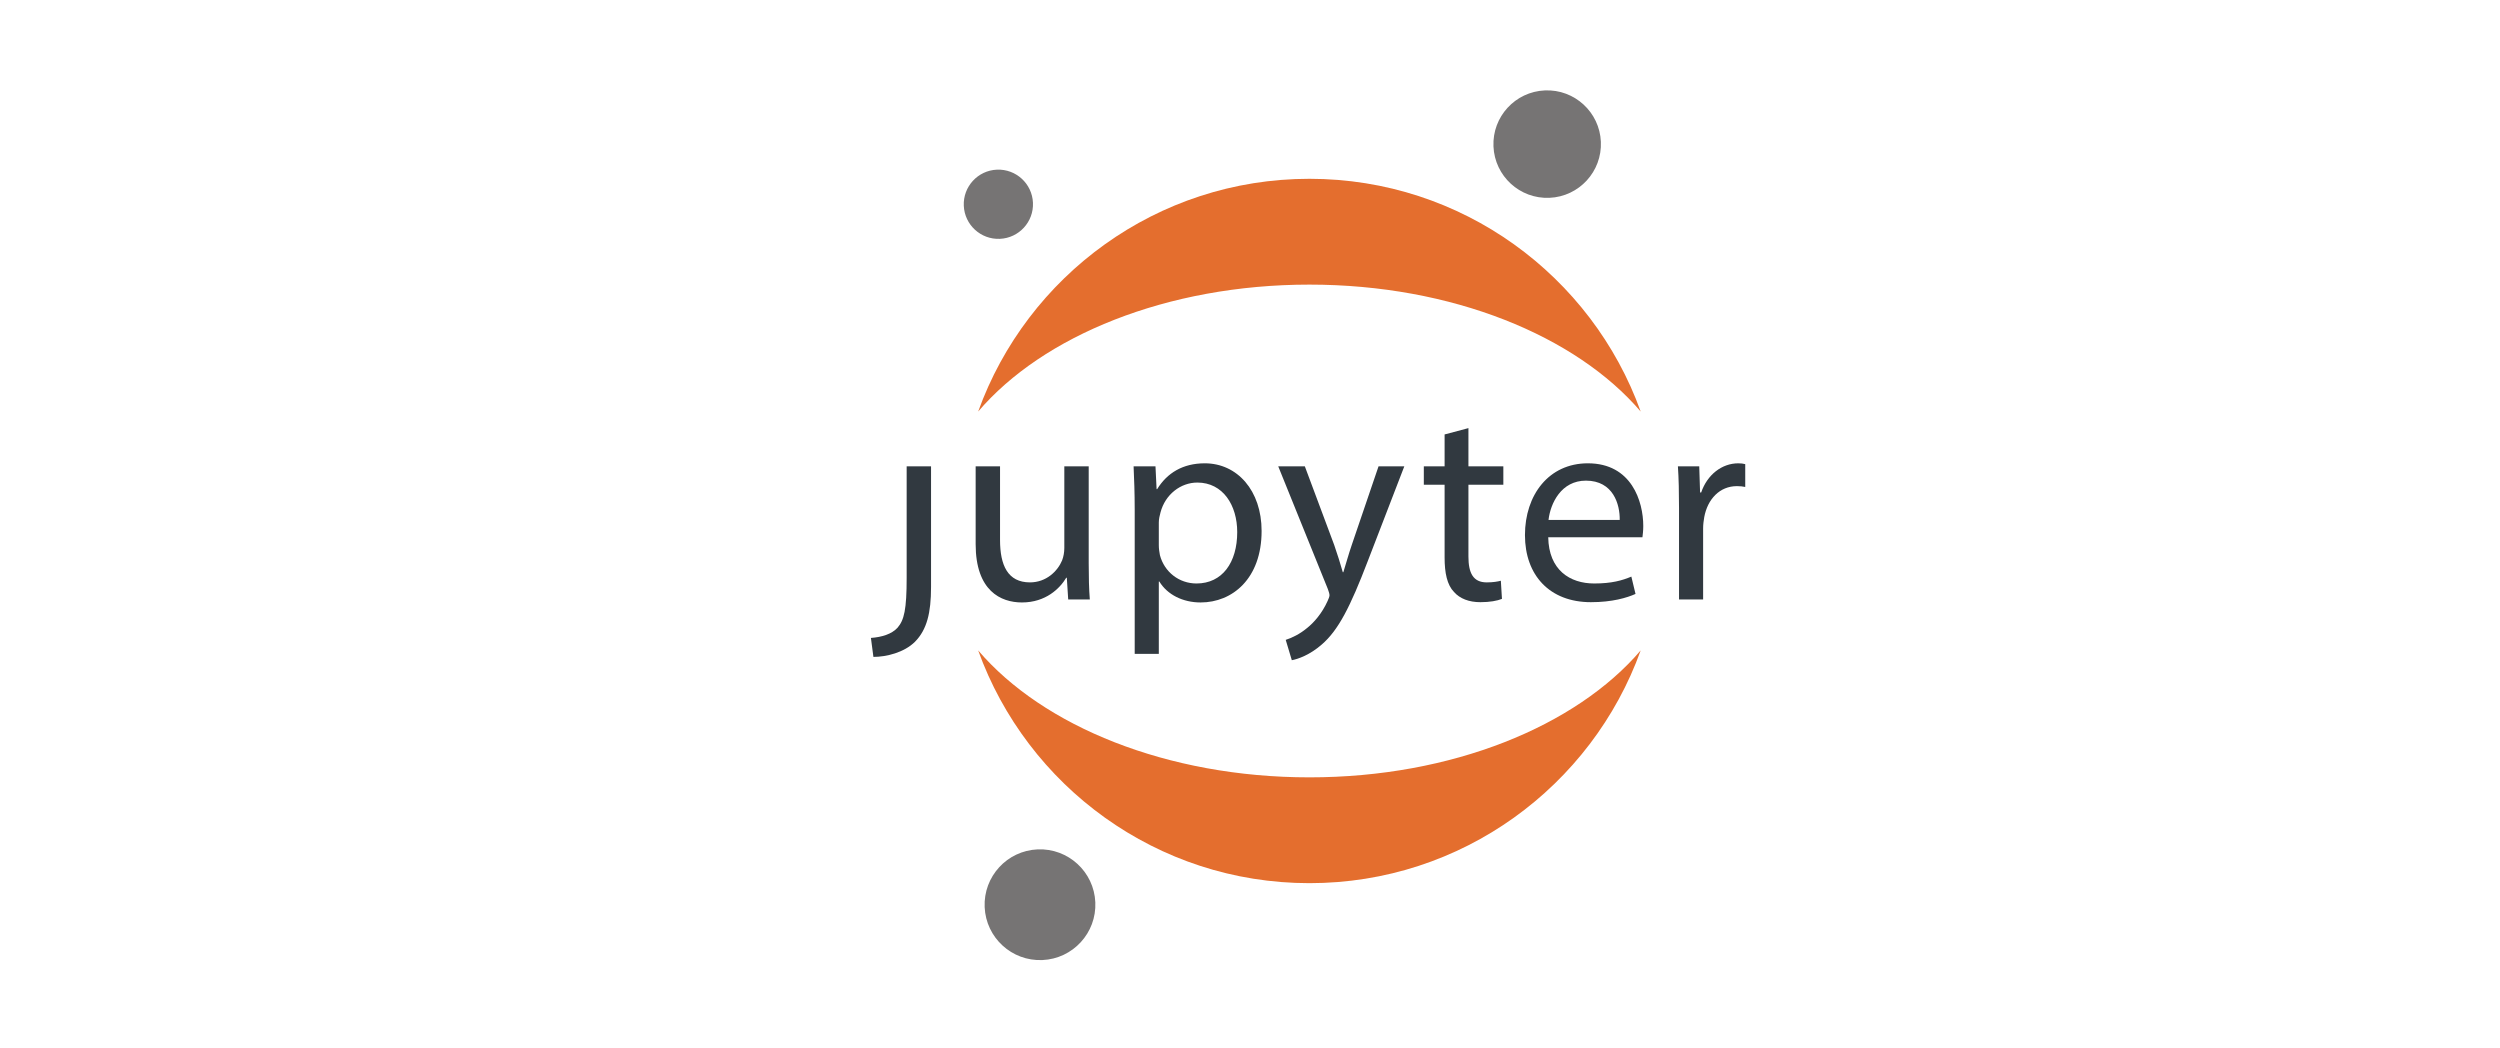
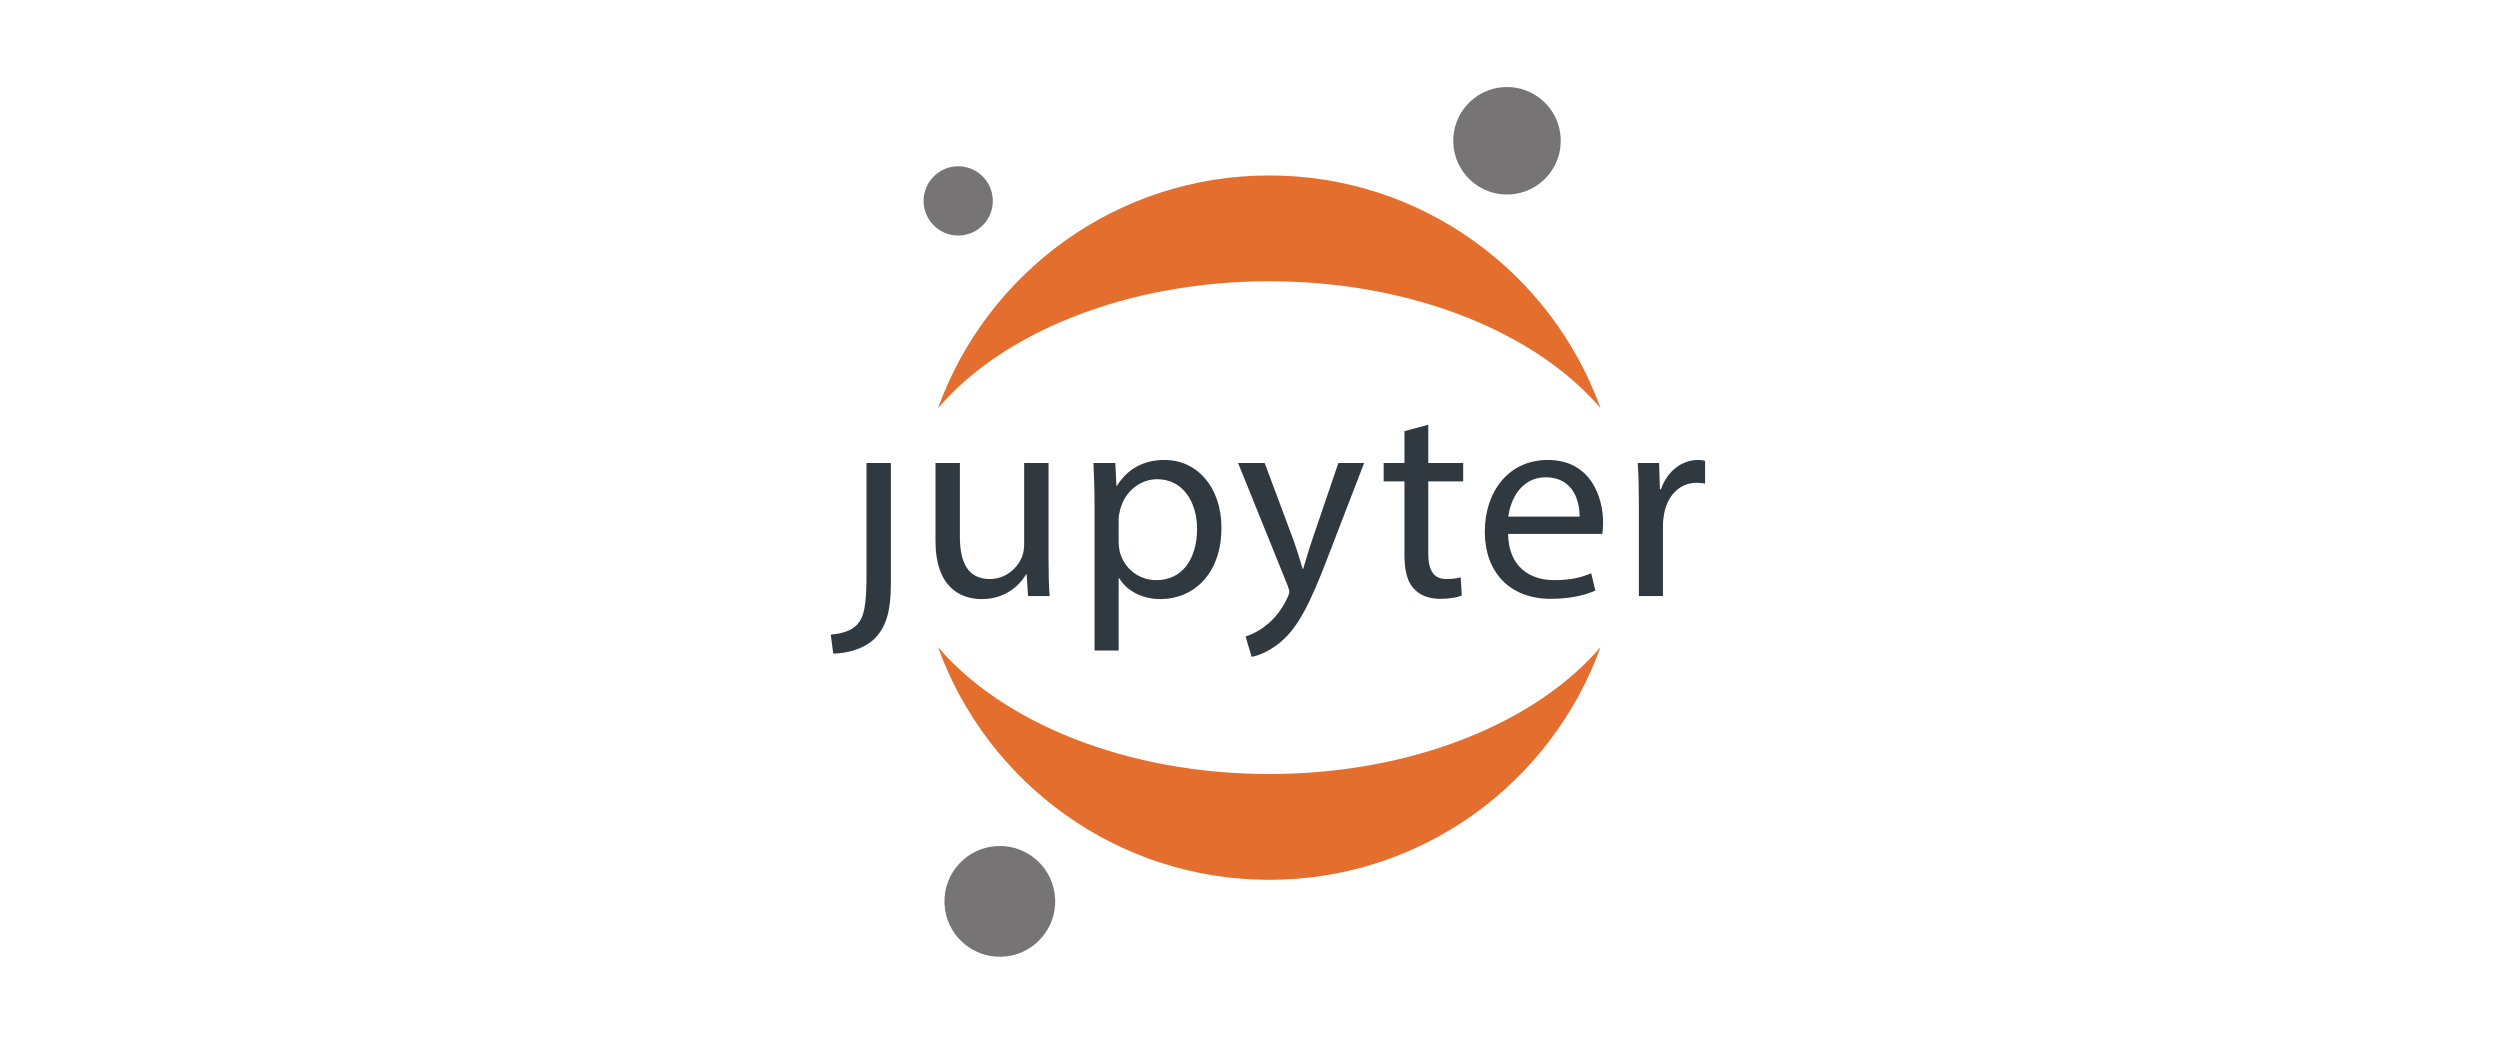
<svg xmlns="http://www.w3.org/2000/svg" width="747px" height="313px" viewBox="0 0 747 313" version="1.1">
  <defs />
  <g id="Page-1" stroke="none" stroke-width="1" fill="none" fill-rule="evenodd">
    <g id="Artboard">
-       <g id="Group-Copy-4-+-Group-+-Group-Copy" />
-       <g id="Group-Copy-5" transform="translate(260, 27)">
-         <path d="M131.257,205.274 C88.668,205.274 51.58,189.962 32.273,167.34 C46.884,207.895 85.684,236.889 131.257,236.889 C176.831,236.889 215.631,207.895 230.242,167.34 C210.935,189.962 173.848,205.274 131.257,205.274" id="Fill-9" fill="#E46E2E" />
-         <path d="M131.257,58.041 C173.848,58.041 210.935,73.352 230.242,95.974 C215.631,55.42 176.831,26.425 131.257,26.425 C85.684,26.425 46.884,55.42 32.273,95.974 C51.58,73.352 88.668,58.041 131.257,58.041" id="Fill-10" fill="#E46E2E" />
-         <path d="M51.457,259.865 C42.325,260.256 34.605,253.17 34.214,244.038 C33.822,234.907 40.908,227.187 50.04,226.795 C59.172,226.404 66.892,233.49 67.283,242.622 C67.674,251.753 60.589,259.474 51.457,259.865 Z" id="Fill-11" fill="#767474" />
-         <path d="M38.757,44.365 C33.05,44.609 28.225,40.181 27.98,34.474 C27.736,28.766 32.164,23.941 37.872,23.696 C43.579,23.451 48.405,27.88 48.649,33.588 C48.894,39.295 44.465,44.121 38.757,44.365 Z" id="Fill-12" fill="#767474" />
-         <path d="M202.982,32.11 C194.119,32.489 186.626,25.613 186.247,16.75 C185.867,7.887 192.744,0.394 201.607,0.015 C210.47,-0.365 217.962,6.512 218.341,15.375 C218.721,24.238 211.844,31.73 202.982,32.11 Z" id="Fill-8" fill="#767474" />
-         <g id="Group-Copy" transform="translate(0, 100.8707)" fill="#313940">
-           <path d="M10.91,44.749 C10.91,54.281 10.165,57.403 8.178,59.703 C6.44,61.593 3.542,62.497 0.23,62.744 L0.975,68.413 C4.866,68.413 10.165,67.099 13.394,63.894 C16.954,60.279 18.196,55.266 18.196,47.543 L18.196,11.47 L10.91,11.47 L10.91,44.749" id="Fill-1" />
-           <path d="M65.305,40.394 C65.305,44.502 65.387,48.118 65.636,51.24 L59.178,51.24 L58.764,44.749 L58.599,44.749 C56.694,47.953 52.471,52.143 45.352,52.143 C39.06,52.143 31.525,48.693 31.525,34.725 L31.525,11.47 L38.812,11.47 L38.812,33.492 C38.812,41.051 41.129,46.146 47.753,46.146 C52.637,46.146 56.032,42.777 57.357,39.572 C57.771,38.504 58.019,37.189 58.019,35.874 L58.019,11.47 L65.305,11.47 L65.305,40.394" id="Fill-2" />
-           <path d="M79.049,24.453 C79.049,19.359 78.884,15.25 78.718,11.47 L85.259,11.47 L85.59,18.29 L85.756,18.29 C88.736,13.442 93.455,10.566 99.995,10.566 C109.682,10.566 116.968,18.701 116.968,30.78 C116.968,45.078 108.192,52.143 98.754,52.143 C93.455,52.143 88.819,49.843 86.418,45.899 L86.253,45.899 L86.253,67.509 L79.049,67.509 L79.049,24.453 L79.049,24.453 Z M86.253,35.053 C86.253,36.121 86.418,37.108 86.584,38.011 C87.908,43.023 92.296,46.474 97.512,46.474 C105.211,46.474 109.682,40.23 109.682,31.109 C109.682,23.139 105.46,16.318 97.761,16.318 C92.793,16.318 88.157,19.852 86.749,25.275 C86.501,26.179 86.253,27.247 86.253,28.233 L86.253,35.053 L86.253,35.053 Z" id="Fill-3" />
-           <path d="M129.884,11.47 L138.66,34.971 C139.571,37.601 140.564,40.722 141.227,43.106 L141.392,43.106 C142.138,40.722 142.966,37.682 143.959,34.806 L151.907,11.47 L159.607,11.47 L148.678,39.819 C143.462,53.458 139.902,60.443 134.935,64.716 C131.375,67.838 127.815,69.07 125.994,69.399 L124.172,63.319 C125.994,62.744 128.394,61.593 130.547,59.786 C132.534,58.224 135.018,55.43 136.674,51.733 C137.005,50.994 137.253,50.419 137.253,50.008 C137.253,49.596 137.088,49.022 136.756,48.118 L121.937,11.47 L129.884,11.47" id="Fill-4" />
-           <path d="M178.767,0.049 L178.767,11.47 L189.199,11.47 L189.199,16.976 L178.767,16.976 L178.767,38.422 C178.767,43.352 180.175,46.146 184.231,46.146 C186.135,46.146 187.543,45.899 188.454,45.653 L188.785,51.076 C187.377,51.651 185.142,52.062 182.328,52.062 C178.933,52.062 176.2,50.994 174.462,49.022 C172.393,46.885 171.647,43.352 171.647,38.668 L171.647,16.976 L165.438,16.976 L165.438,11.47 L171.647,11.47 L171.647,1.939 L178.767,0.049" id="Fill-5" />
-           <path d="M202.612,32.67 C202.777,42.448 209.07,46.474 216.355,46.474 C221.571,46.474 224.717,45.571 227.449,44.42 L228.691,49.596 C226.124,50.747 221.737,52.062 215.361,52.062 C203.026,52.062 195.657,44.009 195.657,32.013 C195.657,20.016 202.777,10.566 214.451,10.566 C227.532,10.566 231.009,21.988 231.009,29.301 C231.009,30.78 230.844,31.93 230.761,32.67 L202.612,32.67 L202.612,32.67 Z M223.972,27.493 C224.055,22.892 222.068,15.743 213.871,15.743 C206.503,15.743 203.274,22.481 202.695,27.493 L223.972,27.493 L223.972,27.493 Z" id="Fill-6" />
-           <path d="M241.691,23.877 C241.691,19.194 241.608,15.167 241.359,11.47 L247.734,11.47 L247.983,19.277 L248.314,19.277 C250.135,13.936 254.523,10.566 259.408,10.566 C260.236,10.566 260.816,10.649 261.478,10.813 L261.478,17.633 C260.733,17.469 259.987,17.387 258.994,17.387 C253.86,17.387 250.218,21.248 249.225,26.671 C249.059,27.657 248.893,28.808 248.893,30.04 L248.893,51.24 L241.691,51.24 L241.691,23.877" id="Fill-7" />
+       <g id="Group-Copy-4-+-Group-+-Group-Copy">
+         <g id="Group-Copy-4" transform="translate(248, 26)">
+           <path d="M131.257,205.274 C88.668,205.274 51.58,189.962 32.273,167.34 C46.884,207.895 85.684,236.889 131.257,236.889 C176.831,236.889 215.631,207.895 230.242,167.34 C210.935,189.962 173.848,205.274 131.257,205.274" id="Fill-9" fill="#E46E2E" />
+           <path d="M131.257,58.041 C173.848,58.041 210.935,73.352 230.242,95.974 C215.631,55.42 176.831,26.425 131.257,26.425 C85.684,26.425 46.884,55.42 32.273,95.974 C51.58,73.352 88.668,58.041 131.257,58.041" id="Fill-10" fill="#E46E2E" />
+           <path d="M51.457,259.865 C42.325,260.256 34.605,253.17 34.214,244.038 C33.822,234.907 40.908,227.187 50.04,226.795 C59.172,226.404 66.892,233.49 67.283,242.622 C67.674,251.753 60.589,259.474 51.457,259.865 Z" id="Fill-11" fill="#767474" />
+           <path d="M38.757,44.365 C33.05,44.609 28.225,40.181 27.98,34.474 C27.736,28.766 32.164,23.941 37.872,23.696 C43.579,23.451 48.405,27.88 48.649,33.588 C48.894,39.295 44.465,44.121 38.757,44.365 Z" id="Fill-12" fill="#767474" />
+           <path d="M202.982,32.11 C194.119,32.489 186.626,25.613 186.247,16.75 C185.867,7.887 192.744,0.394 201.607,0.015 C210.47,-0.365 217.962,6.512 218.341,15.375 C218.721,24.238 211.844,31.73 202.982,32.11 Z" id="Fill-8" fill="#767474" />
+           <g id="Group-Copy" transform="translate(0, 100.8707)" fill="#313940">
+             <path d="M10.91,44.749 C10.91,54.281 10.165,57.403 8.178,59.703 C6.44,61.593 3.542,62.497 0.23,62.744 L0.975,68.413 C4.866,68.413 10.165,67.099 13.394,63.894 C16.954,60.279 18.196,55.266 18.196,47.543 L18.196,11.47 L10.91,11.47 L10.91,44.749" id="Fill-1" />
+             <path d="M65.305,40.394 C65.305,44.502 65.387,48.118 65.636,51.24 L59.178,51.24 L58.764,44.749 L58.599,44.749 C56.694,47.953 52.471,52.143 45.352,52.143 C39.06,52.143 31.525,48.693 31.525,34.725 L31.525,11.47 L38.812,11.47 L38.812,33.492 C38.812,41.051 41.129,46.146 47.753,46.146 C52.637,46.146 56.032,42.777 57.357,39.572 C57.771,38.504 58.019,37.189 58.019,35.874 L58.019,11.47 L65.305,11.47 L65.305,40.394" id="Fill-2" />
+             <path d="M79.049,24.453 C79.049,19.359 78.884,15.25 78.718,11.47 L85.259,11.47 L85.59,18.29 L85.756,18.29 C88.736,13.442 93.455,10.566 99.995,10.566 C109.682,10.566 116.968,18.701 116.968,30.78 C116.968,45.078 108.192,52.143 98.754,52.143 C93.455,52.143 88.819,49.843 86.418,45.899 L86.253,45.899 L86.253,67.509 L79.049,67.509 L79.049,24.453 L79.049,24.453 Z M86.253,35.053 C86.253,36.121 86.418,37.108 86.584,38.011 C87.908,43.023 92.296,46.474 97.512,46.474 C105.211,46.474 109.682,40.23 109.682,31.109 C109.682,23.139 105.46,16.318 97.761,16.318 C92.793,16.318 88.157,19.852 86.749,25.275 C86.501,26.179 86.253,27.247 86.253,28.233 L86.253,35.053 L86.253,35.053 Z" id="Fill-3" />
+             <path d="M129.884,11.47 L138.66,34.971 C139.571,37.601 140.564,40.722 141.227,43.106 L141.392,43.106 C142.138,40.722 142.966,37.682 143.959,34.806 L151.907,11.47 L159.607,11.47 L148.678,39.819 C143.462,53.458 139.902,60.443 134.935,64.716 C131.375,67.838 127.815,69.07 125.994,69.399 L124.172,63.319 C125.994,62.744 128.394,61.593 130.547,59.786 C132.534,58.224 135.018,55.43 136.674,51.733 C137.005,50.994 137.253,50.419 137.253,50.008 C137.253,49.596 137.088,49.022 136.756,48.118 L121.937,11.47 L129.884,11.47" id="Fill-4" />
+             <path d="M178.767,0.049 L178.767,11.47 L189.199,11.47 L189.199,16.976 L178.767,16.976 L178.767,38.422 C178.767,43.352 180.175,46.146 184.231,46.146 C186.135,46.146 187.543,45.899 188.454,45.653 L188.785,51.076 C187.377,51.651 185.142,52.062 182.328,52.062 C178.933,52.062 176.2,50.994 174.462,49.022 C172.393,46.885 171.647,43.352 171.647,38.668 L171.647,16.976 L165.438,16.976 L165.438,11.47 L171.647,11.47 L171.647,1.939 L178.767,0.049" id="Fill-5" />
+             <path d="M202.612,32.67 C202.777,42.448 209.07,46.474 216.355,46.474 C221.571,46.474 224.717,45.571 227.449,44.42 L228.691,49.596 C226.124,50.747 221.737,52.062 215.361,52.062 C203.026,52.062 195.657,44.009 195.657,32.013 C195.657,20.016 202.777,10.566 214.451,10.566 C227.532,10.566 231.009,21.988 231.009,29.301 C231.009,30.78 230.844,31.93 230.761,32.67 L202.612,32.67 L202.612,32.67 Z M223.972,27.493 C224.055,22.892 222.068,15.743 213.871,15.743 C206.503,15.743 203.274,22.481 202.695,27.493 L223.972,27.493 L223.972,27.493 Z" id="Fill-6" />
+             <path d="M241.691,23.877 C241.691,19.194 241.608,15.167 241.359,11.47 L247.734,11.47 L247.983,19.277 L248.314,19.277 C250.135,13.936 254.523,10.566 259.408,10.566 C260.236,10.566 260.816,10.649 261.478,10.813 L261.478,17.633 C260.733,17.469 259.987,17.387 258.994,17.387 C253.86,17.387 250.218,21.248 249.225,26.671 C249.059,27.657 248.893,28.808 248.893,30.04 L248.893,51.24 L241.691,51.24 L241.691,23.877" id="Fill-7" />
+           </g>
        </g>
      </g>
    </g>
  </g>
</svg>
